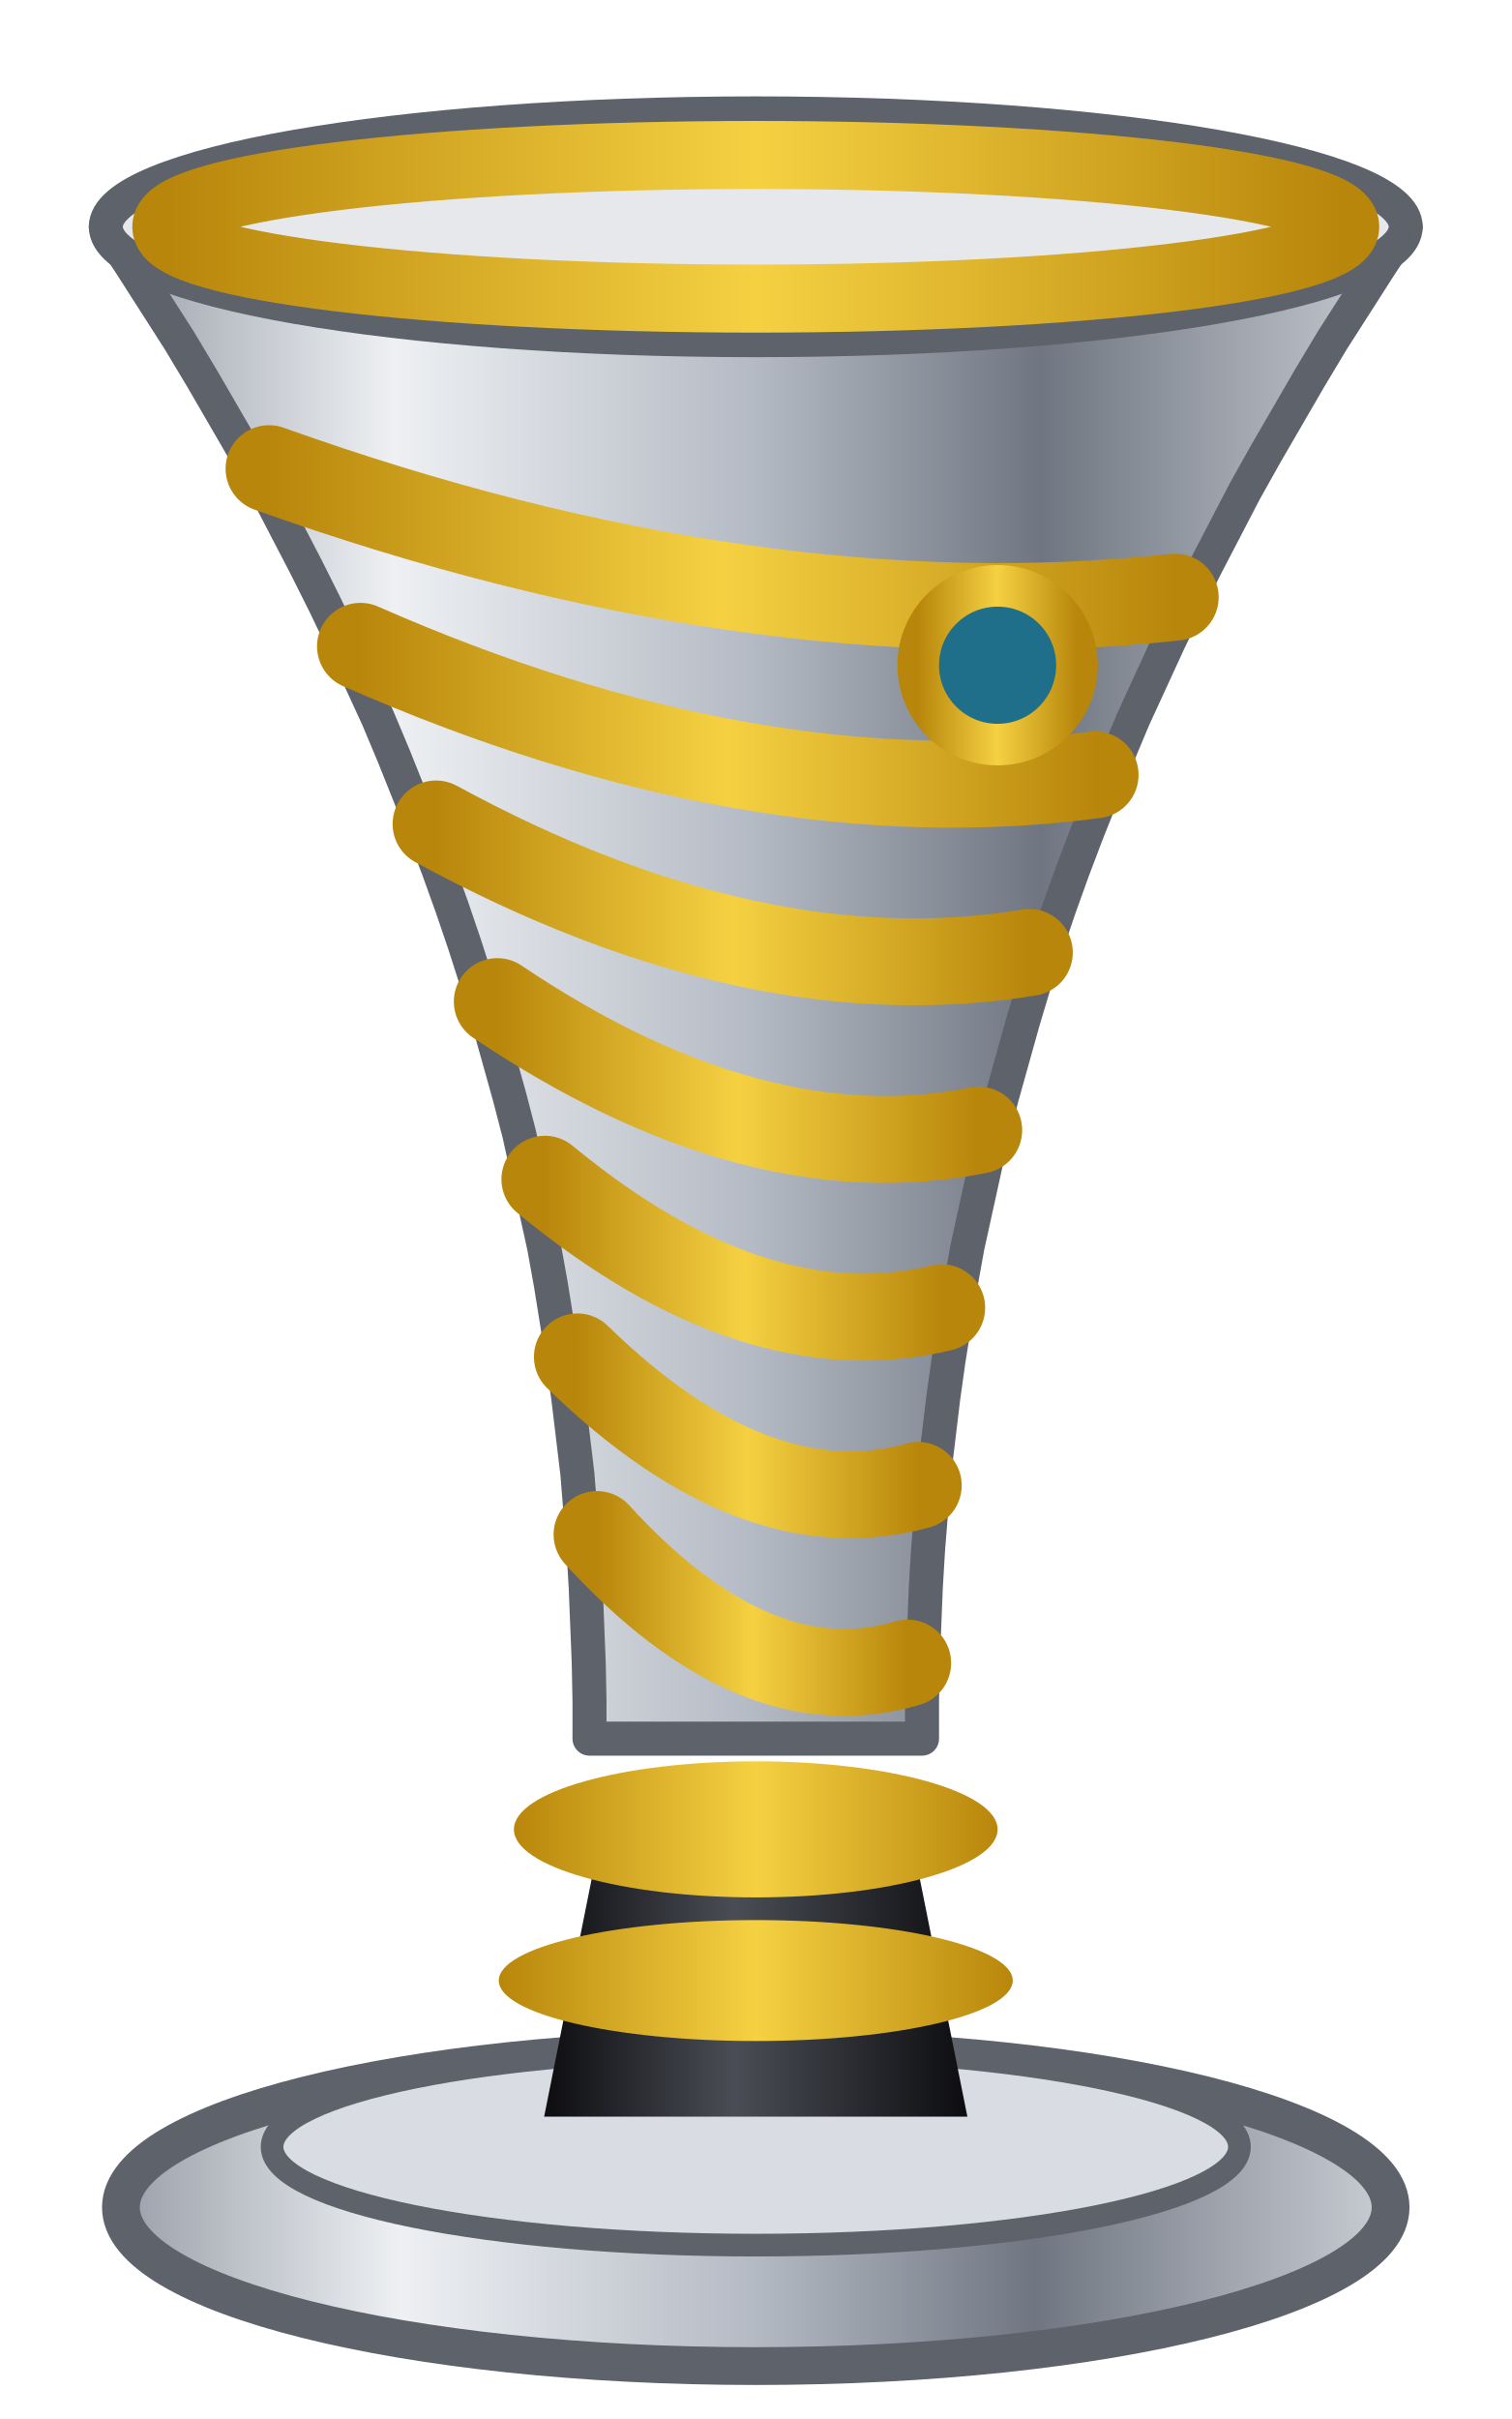
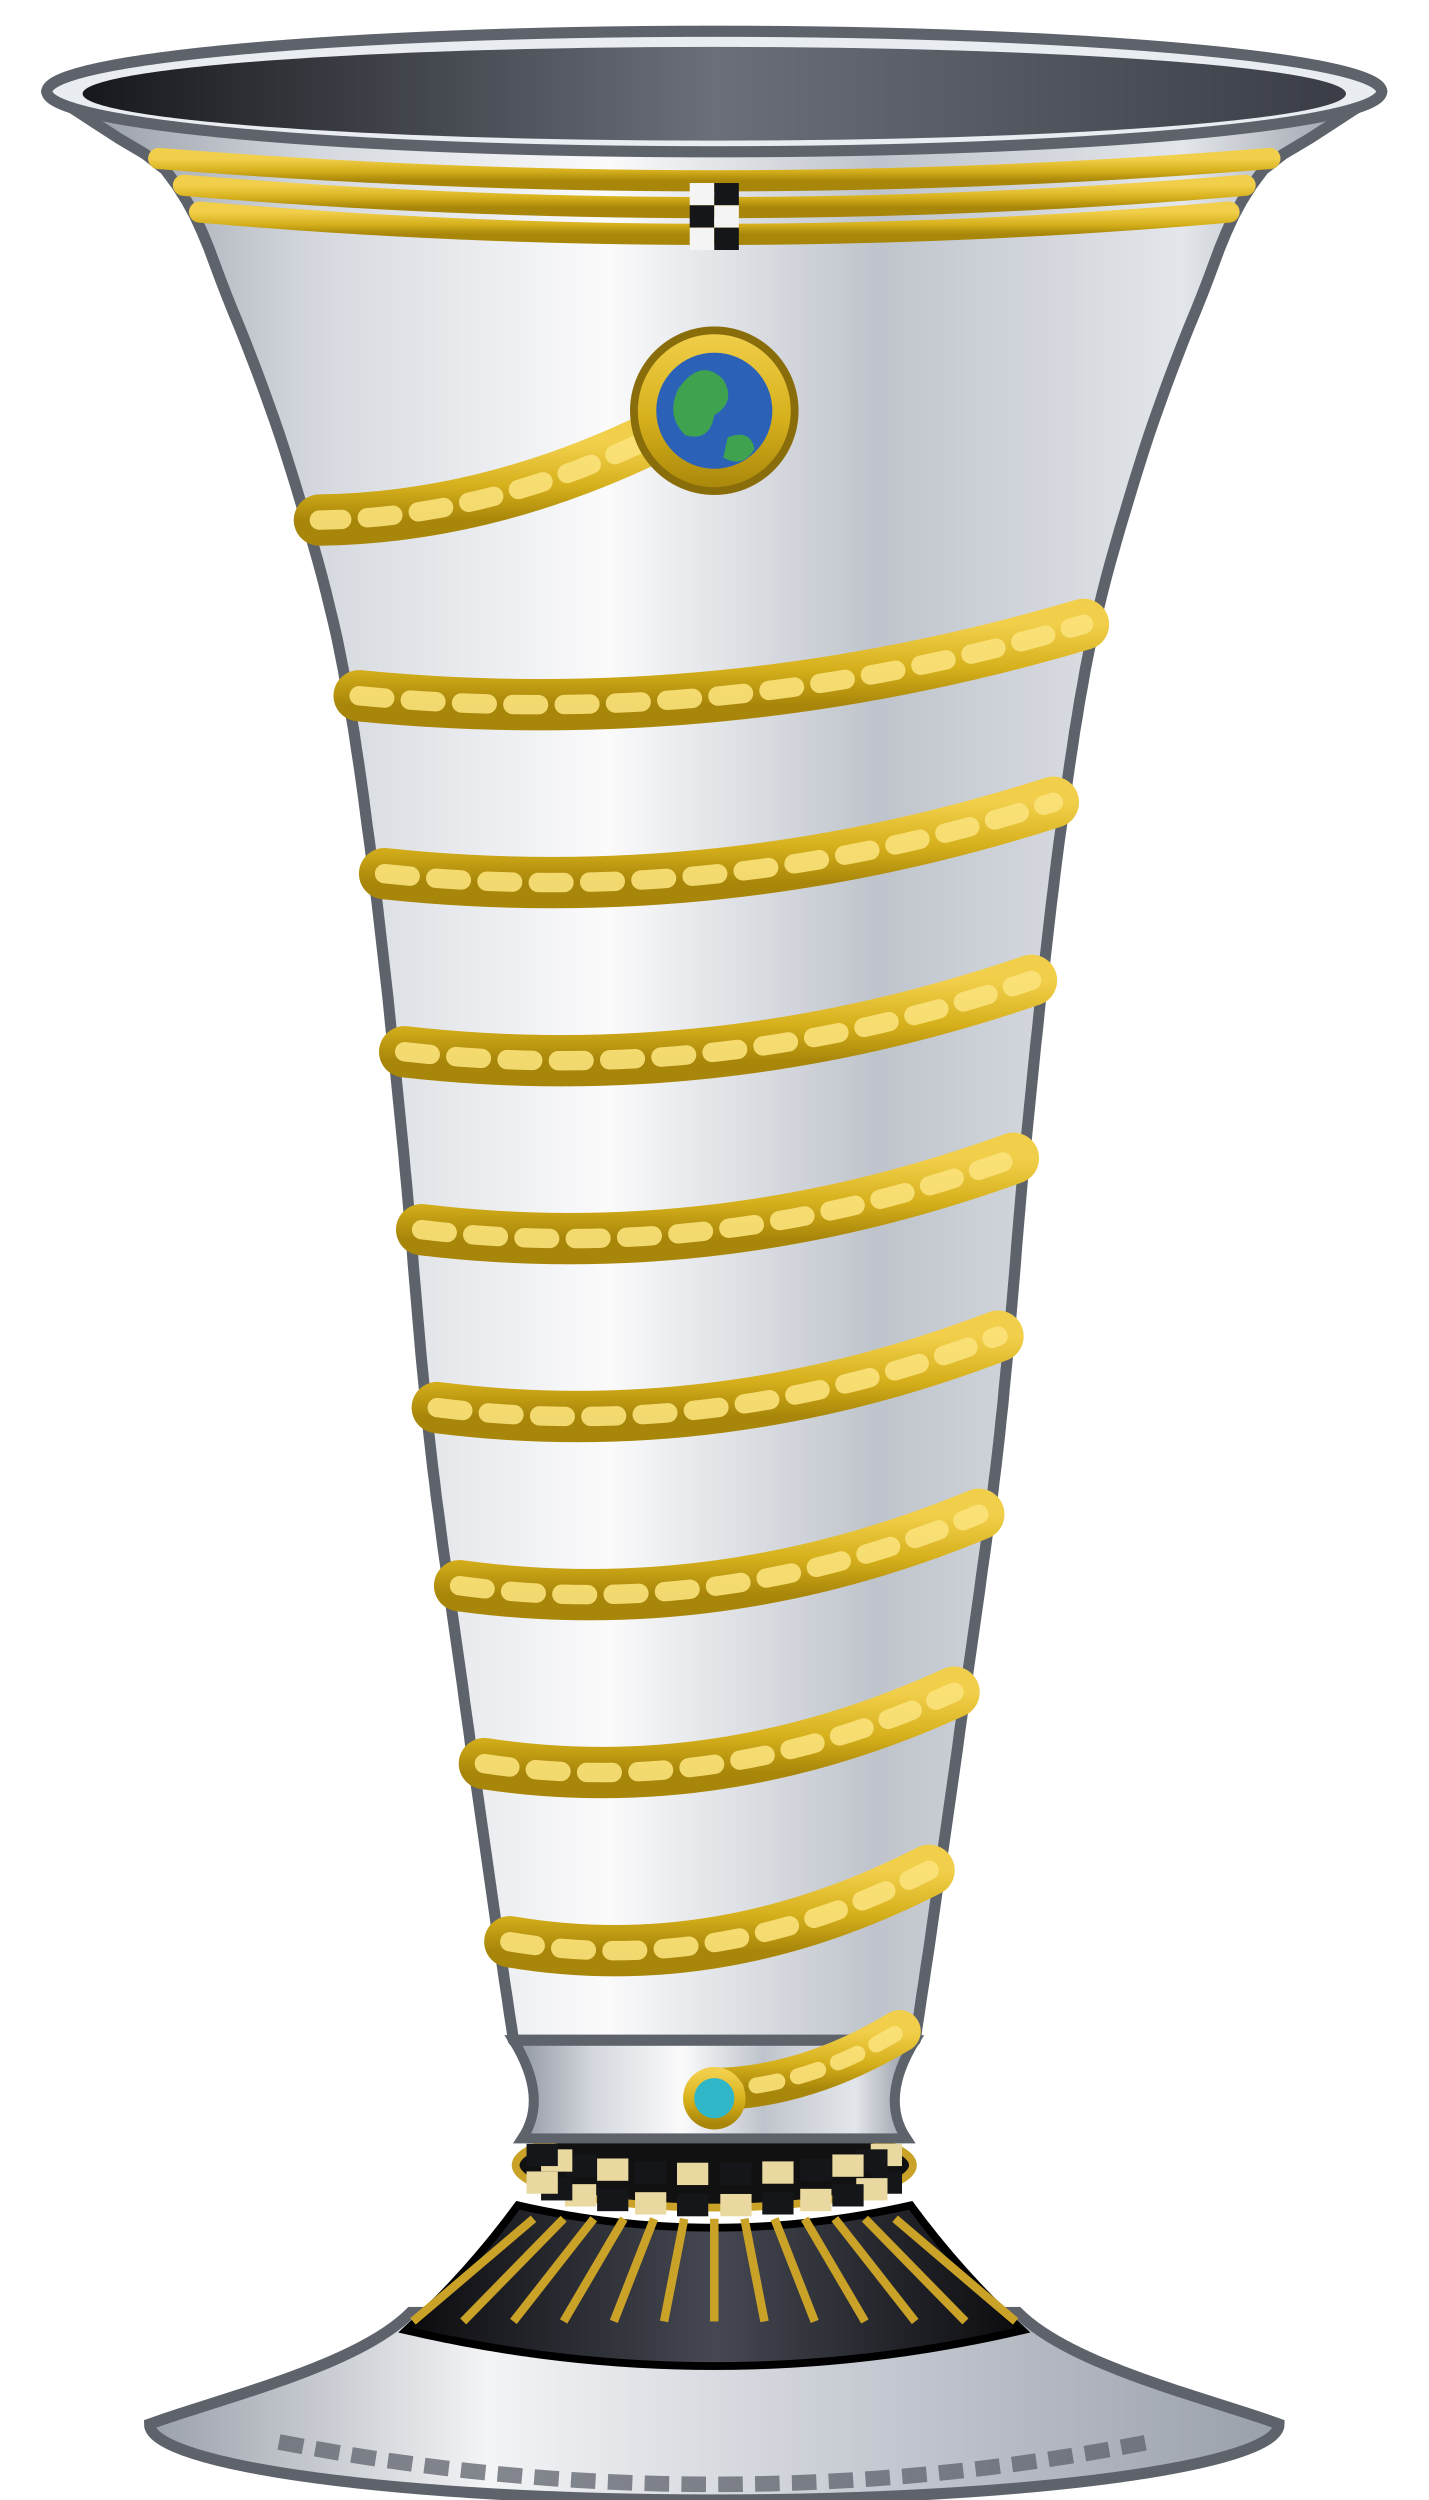
- <svg xmlns="http://www.w3.org/2000/svg" viewBox="0 0 20 32" width="20" height="32">
+ <svg xmlns="http://www.w3.org/2000/svg" viewBox="0 0 64 112" width="32" height="56">
  <defs>
    <linearGradient id="plata" x1="0" x2="1" y1="0" y2="0">
+       <stop offset="0" stop-color="#8d939e" />
+       <stop offset=".2" stop-color="#d4d8de" />
+       <stop offset=".42" stop-color="#fbfbfc" />
+       <stop offset=".62" stop-color="#bfc4cc" />
+       <stop offset=".85" stop-color="#e3e6ea" />
+       <stop offset="1" stop-color="#8d939e" />
+     </linearGradient>
+     <linearGradient id="plato" x1="0" x2="1" y1="0" y2="0">
      <stop offset="0" stop-color="#9aa0aa" />
-       <stop offset=".22" stop-color="#eef0f3" />
-       <stop offset=".5" stop-color="#b4bac4" />
-       <stop offset=".72" stop-color="#6f7681" />
-       <stop offset="1" stop-color="#c9cdd4" />
+       <stop offset=".3" stop-color="#f3f4f6" />
+       <stop offset=".65" stop-color="#c4c8d0" />
+       <stop offset="1" stop-color="#9aa0aa" />
    </linearGradient>
-     <linearGradient id="oro" x1="0" x2="1" y1="0" y2="0">
-       <stop offset="0" stop-color="#b8860b" />
-       <stop offset=".5" stop-color="#f5d142" />
-       <stop offset="1" stop-color="#b8860b" />
+     <linearGradient id="oro" x1="0" x2="0" y1="0" y2="1">
+       <stop offset="0" stop-color="#f1cf4a" />
+       <stop offset=".55" stop-color="#d6b01c" />
+       <stop offset="1" stop-color="#a88609" />
    </linearGradient>
    <linearGradient id="negro" x1="0" x2="1" y1="0" y2="0">
-       <stop offset="0" stop-color="#0d0d10" />
-       <stop offset=".45" stop-color="#4a4d55" />
-       <stop offset="1" stop-color="#0d0d10" />
+       <stop offset="0" stop-color="#0b0b0e" />
+       <stop offset=".5" stop-color="#454852" />
+       <stop offset="1" stop-color="#0b0b0e" />
+     </linearGradient>
+     <linearGradient id="interior" x1="0" x2="1" y1="0" y2="0">
+       <stop offset="0" stop-color="#17181c" />
+       <stop offset=".5" stop-color="#6a6f79" />
+       <stop offset="1" stop-color="#3a3d45" />
    </linearGradient>
  </defs>
-   <ellipse cx="10" cy="29.2" rx="8.4" ry="2.1" fill="url(#plata)" stroke="#5d626b" stroke-width=".5" />
-   <ellipse cx="10" cy="28.4" rx="6.4" ry="1.3" fill="#d9dce2" stroke="#5d626b" stroke-width=".3" />
-   <path d="M7.2 28 L8 24 H12 L12.8 28 Z" fill="url(#negro)" />
-   <ellipse cx="10" cy="24.2" rx="3.2" ry=".9" fill="url(#oro)" />
-   <ellipse cx="10" cy="26.2" rx="3.4" ry=".8" fill="url(#oro)" />
-   <path d="M1.40 3.00 L1.73 3.50 L2.05 4.00 L2.37 4.50 L2.67 5.00 L2.96 5.50 L3.25 6.00 L3.53 6.50 L3.79 7.00 L4.05 7.50 L4.30 8.00 L4.54 8.50 L4.77 9.00 L5.00 9.50 L5.21 10.00 L5.41 10.50 L5.61 11.00 L5.80 11.50 L5.98 12.00 L6.15 12.50 L6.31 13.00 L6.46 13.50 L6.60 14.00 L6.74 14.50 L6.87 15.00 L6.98 15.50 L7.09 16.00 L7.20 16.50 L7.29 17.00 L7.37 17.50 L7.45 18.00 L7.52 18.50 L7.58 19.00 L7.64 19.50 L7.68 20.00 L7.72 20.50 L7.75 21.00 L7.77 21.50 L7.79 22.00 L7.80 22.50 L7.80 23.00 L12.20 23.00 L12.20 22.50 L12.21 22.00 L12.23 21.50 L12.25 21.00 L12.28 20.50 L12.32 20.00 L12.36 19.50 L12.42 19.00 L12.48 18.50 L12.55 18.00 L12.63 17.50 L12.71 17.00 L12.80 16.50 L12.91 16.00 L13.02 15.50 L13.13 15.00 L13.26 14.50 L13.40 14.00 L13.54 13.50 L13.69 13.00 L13.85 12.50 L14.02 12.00 L14.20 11.50 L14.39 11.00 L14.59 10.50 L14.79 10.00 L15.00 9.50 L15.23 9.00 L15.46 8.50 L15.70 8.00 L15.95 7.50 L16.21 7.00 L16.47 6.50 L16.75 6.00 L17.04 5.50 L17.33 5.00 L17.63 4.50 L17.95 4.00 L18.27 3.50 L18.60 3.00 Z" fill="url(#plata)" stroke="#5d626b" stroke-width=".45" stroke-linejoin="round" />
-   <ellipse cx="10" cy="3" rx="8.6" ry="1.5" fill="#e6e8ec" stroke="#5d626b" stroke-width=".45" />
-   <ellipse cx="10" cy="3" rx="7.8" ry=".95" fill="none" stroke="url(#oro)" stroke-width=".9" />
-   <path d="M3.56 6.20 Q10 8.50 15.55 7.90" fill="none" stroke="url(#oro)" stroke-width="1.15" stroke-linecap="round" />
-   <path d="M4.77 8.55 Q10 10.85 14.49 10.25" fill="none" stroke="url(#oro)" stroke-width="1.15" stroke-linecap="round" />
-   <path d="M5.77 10.90 Q10 13.20 13.62 12.60" fill="none" stroke="url(#oro)" stroke-width="1.15" stroke-linecap="round" />
-   <path d="M6.58 13.25 Q10 15.55 12.95 14.95" fill="none" stroke="url(#oro)" stroke-width="1.15" stroke-linecap="round" />
-   <path d="M7.21 15.60 Q10 17.90 12.46 17.30" fill="none" stroke="url(#oro)" stroke-width="1.15" stroke-linecap="round" />
-   <path d="M7.64 17.95 Q10 20.25 12.15 19.65" fill="none" stroke="url(#oro)" stroke-width="1.15" stroke-linecap="round" />
-   <path d="M7.90 20.30 Q10 22.60 12.01 22.00" fill="none" stroke="url(#oro)" stroke-width="1.15" stroke-linecap="round" />
-   <circle cx="13.2" cy="8.8" r="1.05" fill="#1f6f8b" stroke="url(#oro)" stroke-width=".55" />
+   <path d="M18.4 103.6 C16 106 10 107.4 6.7 108.6 A25.3 3.4 0 0 0 57.3 108.6 C54 107.4 48 106 45.6 103.6 Z" fill="url(#plato)" stroke="#5d626b" stroke-width=".5" />
+   <path d="M12.5 109.4 Q32 113.2 51.5 109.4" fill="none" stroke="#5d626b" stroke-width=".7" stroke-dasharray="1.1 .55" opacity=".75" />
+   <path d="M23.2 98.8 Q21 101.8 18.2 104.4 Q32 107.6 45.8 104.4 Q43 101.8 40.8 98.8 Q32 100.8 23.2 98.8 Z" fill="url(#negro)" stroke="#000" stroke-width=".35" />
+   <path d="M23.9 99.4 L18.5 104.0" fill="none" stroke="#c9a227" stroke-width=".38" />
+   <path d="M25.25 99.4 L20.75 104.0" fill="none" stroke="#c9a227" stroke-width=".38" />
+   <path d="M26.6 99.4 L23 104.0" fill="none" stroke="#c9a227" stroke-width=".38" />
+   <path d="M27.95 99.4 L25.25 104.0" fill="none" stroke="#c9a227" stroke-width=".38" />
+   <path d="M29.3 99.4 L27.5 104.0" fill="none" stroke="#c9a227" stroke-width=".38" />
+   <path d="M30.65 99.4 L29.75 104.0" fill="none" stroke="#c9a227" stroke-width=".38" />
+   <path d="M32 99.4 L32 104.0" fill="none" stroke="#c9a227" stroke-width=".38" />
+   <path d="M33.35 99.4 L34.25 104.0" fill="none" stroke="#c9a227" stroke-width=".38" />
+   <path d="M34.7 99.4 L36.5 104.0" fill="none" stroke="#c9a227" stroke-width=".38" />
+   <path d="M36.05 99.4 L38.75 104.0" fill="none" stroke="#c9a227" stroke-width=".38" />
+   <path d="M37.4 99.4 L41 104.0" fill="none" stroke="#c9a227" stroke-width=".38" />
+   <path d="M38.75 99.4 L43.25 104.0" fill="none" stroke="#c9a227" stroke-width=".38" />
+   <path d="M40.1 99.4 L45.5 104.0" fill="none" stroke="#c9a227" stroke-width=".38" />
+   <ellipse cx="32" cy="97" rx="8.9" ry="1.9" fill="#111" stroke="#c9a227" stroke-width=".35" />
+   <rect x="39.01" y="96.04" width="1.4" height="1" fill="#e9d9a0" />
+   <rect x="38.36" y="96.29" width="1.4" height="1" fill="#15161a" />
+   <rect x="37.29" y="96.52" width="1.4" height="1" fill="#e9d9a0" />
+   <rect x="35.85" y="96.7" width="1.4" height="1" fill="#15161a" />
+   <rect x="34.15" y="96.83" width="1.4" height="1" fill="#e9d9a0" />
+   <rect x="32.27" y="96.89" width="1.4" height="1" fill="#15161a" />
+   <rect x="30.33" y="96.89" width="1.4" height="1" fill="#e9d9a0" />
+   <rect x="28.45" y="96.83" width="1.4" height="1" fill="#15161a" />
+   <rect x="26.75" y="96.7" width="1.4" height="1" fill="#e9d9a0" />
+   <rect x="25.31" y="96.52" width="1.4" height="1" fill="#15161a" />
+   <rect x="24.24" y="96.29" width="1.4" height="1" fill="#e9d9a0" />
+   <rect x="23.59" y="96.04" width="1.4" height="1" fill="#15161a" />
+   <rect x="39.01" y="97.28" width="1.4" height="1" fill="#15161a" />
+   <rect x="38.36" y="97.58" width="1.4" height="1" fill="#e9d9a0" />
+   <rect x="37.29" y="97.85" width="1.4" height="1" fill="#15161a" />
+   <rect x="35.85" y="98.06" width="1.4" height="1" fill="#e9d9a0" />
+   <rect x="34.15" y="98.21" width="1.4" height="1" fill="#15161a" />
+   <rect x="32.27" y="98.29" width="1.4" height="1" fill="#e9d9a0" />
+   <rect x="30.33" y="98.29" width="1.4" height="1" fill="#15161a" />
+   <rect x="28.45" y="98.21" width="1.4" height="1" fill="#e9d9a0" />
+   <rect x="26.75" y="98.06" width="1.4" height="1" fill="#15161a" />
+   <rect x="25.31" y="97.85" width="1.4" height="1" fill="#e9d9a0" />
+   <rect x="24.24" y="97.58" width="1.4" height="1" fill="#15161a" />
+   <rect x="23.59" y="97.28" width="1.4" height="1" fill="#e9d9a0" />
+   <path d="M23 91.4 Q24.6 94 23.4 95.8 L40.6 95.8 Q39.4 94 41 91.4 Z" fill="url(#plata)" stroke="#5d626b" stroke-width=".45" />
+   <path d="M2.10 4.10 L3.17 4.80 L4.24 5.50 L5.32 6.20 L6.50 6.90 L7.40 7.60 L7.92 8.30 L8.36 9.00 L8.74 9.70 L9.06 10.40 L9.35 11.10 L9.61 11.80 L9.87 12.50 L10.14 13.20 L10.42 13.90 L10.71 14.60 L10.99 15.30 L11.26 16.00 L11.53 16.70 L11.79 17.40 L12.04 18.10 L12.29 18.80 L12.53 19.50 L12.76 20.20 L12.98 20.90 L13.20 21.60 L13.41 22.30 L13.62 23.00 L13.83 23.70 L14.03 24.40 L14.23 25.10 L14.42 25.80 L14.60 26.50 L14.77 27.20 L14.94 27.90 L15.10 28.60 L15.24 29.30 L15.38 30.00 L15.50 30.70 L15.63 31.40 L15.74 32.10 L15.86 32.80 L15.96 33.50 L16.07 34.20 L16.17 34.90 L16.27 35.60 L16.36 36.30 L16.45 37.00 L16.55 37.70 L16.64 38.40 L16.73 39.10 L16.81 39.80 L16.90 40.50 L16.98 41.20 L17.06 41.90 L17.14 42.60 L17.22 43.30 L17.30 44.00 L17.38 44.70 L17.45 45.40 L17.52 46.10 L17.60 46.80 L17.67 47.50 L17.74 48.20 L17.81 48.90 L17.88 49.60 L17.95 50.30 L18.02 51.00 L18.09 51.70 L18.15 52.40 L18.22 53.10 L18.28 53.80 L18.34 54.50 L18.40 55.20 L18.46 55.90 L18.51 56.60 L18.57 57.30 L18.63 58.00 L18.69 58.70 L18.75 59.40 L18.81 60.10 L18.87 60.80 L18.94 61.50 L19.01 62.20 L19.07 62.90 L19.15 63.60 L19.22 64.30 L19.30 65.00 L19.38 65.70 L19.47 66.40 L19.55 67.10 L19.65 67.80 L19.74 68.50 L19.83 69.20 L19.93 69.90 L20.03 70.60 L20.12 71.30 L20.22 72.00 L20.32 72.70 L20.42 73.40 L20.52 74.10 L20.62 74.80 L20.72 75.50 L20.81 76.20 L20.91 76.90 L21.01 77.60 L21.10 78.30 L21.20 79.00 L21.30 79.70 L21.40 80.40 L21.50 81.10 L21.60 81.80 L21.70 82.50 L21.80 83.20 L21.90 83.90 L22.00 84.60 L22.10 85.30 L22.20 86.00 L22.30 86.70 L22.40 87.40 L22.51 88.10 L22.61 88.80 L22.72 89.50 L22.82 90.20 L22.93 90.90 L23.00 91.40 L41.00 91.40 L41.07 90.90 L41.18 90.20 L41.28 89.50 L41.39 88.80 L41.49 88.10 L41.60 87.40 L41.70 86.70 L41.80 86.00 L41.90 85.30 L42.00 84.60 L42.10 83.90 L42.20 83.20 L42.30 82.50 L42.40 81.80 L42.50 81.10 L42.60 80.40 L42.70 79.70 L42.80 79.00 L42.90 78.30 L42.99 77.60 L43.09 76.90 L43.19 76.20 L43.28 75.50 L43.38 74.80 L43.48 74.10 L43.58 73.40 L43.68 72.70 L43.78 72.00 L43.88 71.30 L43.97 70.60 L44.07 69.90 L44.17 69.20 L44.26 68.50 L44.35 67.80 L44.45 67.10 L44.53 66.40 L44.62 65.70 L44.70 65.00 L44.78 64.30 L44.85 63.60 L44.93 62.90 L44.99 62.20 L45.06 61.50 L45.13 60.80 L45.19 60.10 L45.25 59.40 L45.31 58.70 L45.37 58.00 L45.43 57.30 L45.49 56.60 L45.54 55.90 L45.60 55.20 L45.66 54.50 L45.72 53.80 L45.78 53.10 L45.85 52.40 L45.91 51.70 L45.98 51.00 L46.05 50.30 L46.12 49.60 L46.19 48.90 L46.26 48.20 L46.33 47.50 L46.40 46.80 L46.48 46.10 L46.55 45.40 L46.62 44.70 L46.70 44.00 L46.78 43.30 L46.86 42.60 L46.94 41.90 L47.02 41.20 L47.10 40.50 L47.19 39.80 L47.27 39.10 L47.36 38.40 L47.45 37.70 L47.55 37.00 L47.64 36.30 L47.73 35.60 L47.83 34.90 L47.93 34.20 L48.04 33.50 L48.14 32.80 L48.26 32.10 L48.37 31.40 L48.50 30.70 L48.62 30.00 L48.76 29.30 L48.90 28.60 L49.06 27.90 L49.23 27.20 L49.40 26.50 L49.58 25.80 L49.77 25.10 L49.97 24.40 L50.17 23.70 L50.38 23.00 L50.59 22.30 L50.80 21.60 L51.02 20.90 L51.24 20.20 L51.47 19.50 L51.71 18.80 L51.96 18.10 L52.21 17.40 L52.47 16.70 L52.74 16.00 L53.01 15.30 L53.29 14.60 L53.58 13.90 L53.86 13.20 L54.13 12.50 L54.39 11.80 L54.65 11.10 L54.94 10.40 L55.26 9.70 L55.64 9.00 L56.08 8.30 L56.60 7.60 L57.50 6.90 L58.68 6.20 L59.76 5.50 L60.83 4.80 L61.90 4.10 Z" fill="url(#plata)" stroke="#5d626b" stroke-width=".5" stroke-linejoin="round" />
+   <ellipse cx="32" cy="4.1" rx="29.9" ry="2.7" fill="#e9ecf0" stroke="#5d626b" stroke-width=".5" />
+   <ellipse cx="32" cy="4.2" rx="28.3" ry="2.1" fill="url(#interior)" />
+   <path d="M7.11 7.1 Q32 9.1 56.89 7.1" fill="none" stroke="url(#oro)" stroke-width=".95" stroke-linecap="round" />
+   <path d="M8.22 8.3 Q32 10.3 55.78 8.3" fill="none" stroke="url(#oro)" stroke-width=".95" stroke-linecap="round" />
+   <path d="M8.94 9.5 Q32 11.5 55.06 9.5" fill="none" stroke="url(#oro)" stroke-width=".95" stroke-linecap="round" />
+   <rect x="30.9" y="8.2" width="1.1" height="1" fill="#f4f4f4" />
+   <rect x="32" y="8.2" width="1.1" height="1" fill="#15161a" />
+   <rect x="30.9" y="9.2" width="1.1" height="1" fill="#15161a" />
+   <rect x="32" y="9.2" width="1.1" height="1" fill="#f4f4f4" />
+   <rect x="30.9" y="10.2" width="1.1" height="1" fill="#f4f4f4" />
+   <rect x="32" y="10.2" width="1.1" height="1" fill="#15161a" />
+   <path d="M28.6 19.9 Q21.46 23.2 14.31 23.3" fill="none" stroke="url(#oro)" stroke-width="2.3" stroke-linecap="round" />
+   <path d="M28.6 19.9 Q21.46 23.2 14.31 23.3" fill="none" stroke="#fbe27a" stroke-width="0.87" stroke-linecap="round" stroke-dasharray="1.15 1.15" opacity=".9" />
+   <path d="M16.09 31.17 Q32.32 32.77 48.54 27.97" fill="none" stroke="url(#oro)" stroke-width="2.3" stroke-linecap="round" />
+   <path d="M16.09 31.17 Q32.32 32.77 48.54 27.97" fill="none" stroke="#fbe27a" stroke-width="0.87" stroke-linecap="round" stroke-dasharray="1.15 1.15" opacity=".9" />
+   <path d="M17.23 39.14 Q32.21 40.74 47.19 35.94" fill="none" stroke="url(#oro)" stroke-width="2.3" stroke-linecap="round" />
+   <path d="M17.23 39.14 Q32.21 40.74 47.19 35.94" fill="none" stroke="#fbe27a" stroke-width="0.87" stroke-linecap="round" stroke-dasharray="1.15 1.15" opacity=".9" />
+   <path d="M18.13 47.12 Q32.17 48.72 46.21 43.92" fill="none" stroke="url(#oro)" stroke-width="2.3" stroke-linecap="round" />
+   <path d="M18.13 47.12 Q32.17 48.72 46.21 43.92" fill="none" stroke="#fbe27a" stroke-width="0.87" stroke-linecap="round" stroke-dasharray="1.15 1.15" opacity=".9" />
+   <path d="M18.89 55.09 Q32.14 56.69 45.4 51.89" fill="none" stroke="url(#oro)" stroke-width="2.3" stroke-linecap="round" />
+   <path d="M18.89 55.09 Q32.14 56.69 45.4 51.89" fill="none" stroke="#fbe27a" stroke-width="0.87" stroke-linecap="round" stroke-dasharray="1.15 1.15" opacity=".9" />
+   <path d="M19.59 63.06 Q32.15 64.66 44.71 59.86" fill="none" stroke="url(#oro)" stroke-width="2.3" stroke-linecap="round" />
+   <path d="M19.59 63.06 Q32.15 64.66 44.71 59.86" fill="none" stroke="#fbe27a" stroke-width="0.87" stroke-linecap="round" stroke-dasharray="1.15 1.15" opacity=".9" />
+   <path d="M20.59 71.04 Q32.22 72.64 43.85 67.84" fill="none" stroke="url(#oro)" stroke-width="2.3" stroke-linecap="round" />
+   <path d="M20.59 71.04 Q32.22 72.64 43.85 67.84" fill="none" stroke="#fbe27a" stroke-width="0.87" stroke-linecap="round" stroke-dasharray="1.15 1.15" opacity=".9" />
+   <path d="M21.7 79.01 Q32.22 80.61 42.74 75.81" fill="none" stroke="url(#oro)" stroke-width="2.3" stroke-linecap="round" />
+   <path d="M21.7 79.01 Q32.22 80.61 42.74 75.81" fill="none" stroke="#fbe27a" stroke-width="0.87" stroke-linecap="round" stroke-dasharray="1.15 1.15" opacity=".9" />
+   <path d="M22.84 86.99 Q32.23 88.59 41.62 83.79" fill="none" stroke="url(#oro)" stroke-width="2.3" stroke-linecap="round" />
+   <path d="M22.84 86.99 Q32.23 88.59 41.62 83.79" fill="none" stroke="#fbe27a" stroke-width="0.87" stroke-linecap="round" stroke-dasharray="1.15 1.15" opacity=".9" />
+   <path d="M32 93.6 Q36.15 93.5 40.3 91" fill="none" stroke="url(#oro)" stroke-width="1.9" stroke-linecap="round" />
+   <path d="M32 93.6 Q36.15 93.5 40.3 91" fill="none" stroke="#fbe27a" stroke-width="0.72" stroke-linecap="round" stroke-dasharray="0.95 0.95" opacity=".9" />
+   <circle cx="32" cy="18.4" r="3.6" fill="url(#oro)" stroke="#8a6d0b" stroke-width=".35" />
+   <circle cx="32" cy="18.4" r="2.6" fill="#2b62b8" />
+   <path d="M30.4 17.4 q1 -1.4 2 -.4 q.6 1 -.4 1.6 q-.2 1.2 -1.3 .9 q-.9 -.9 -.3 -2.1 z M32.6 19.6 q1 -.4 1.2 .5 q-.5 .9 -1.4 .4 z" fill="#3fa24f" />
+   <circle cx="32" cy="94" r="1.15" fill="#2fb7c9" stroke="url(#oro)" stroke-width=".5" />
</svg>
